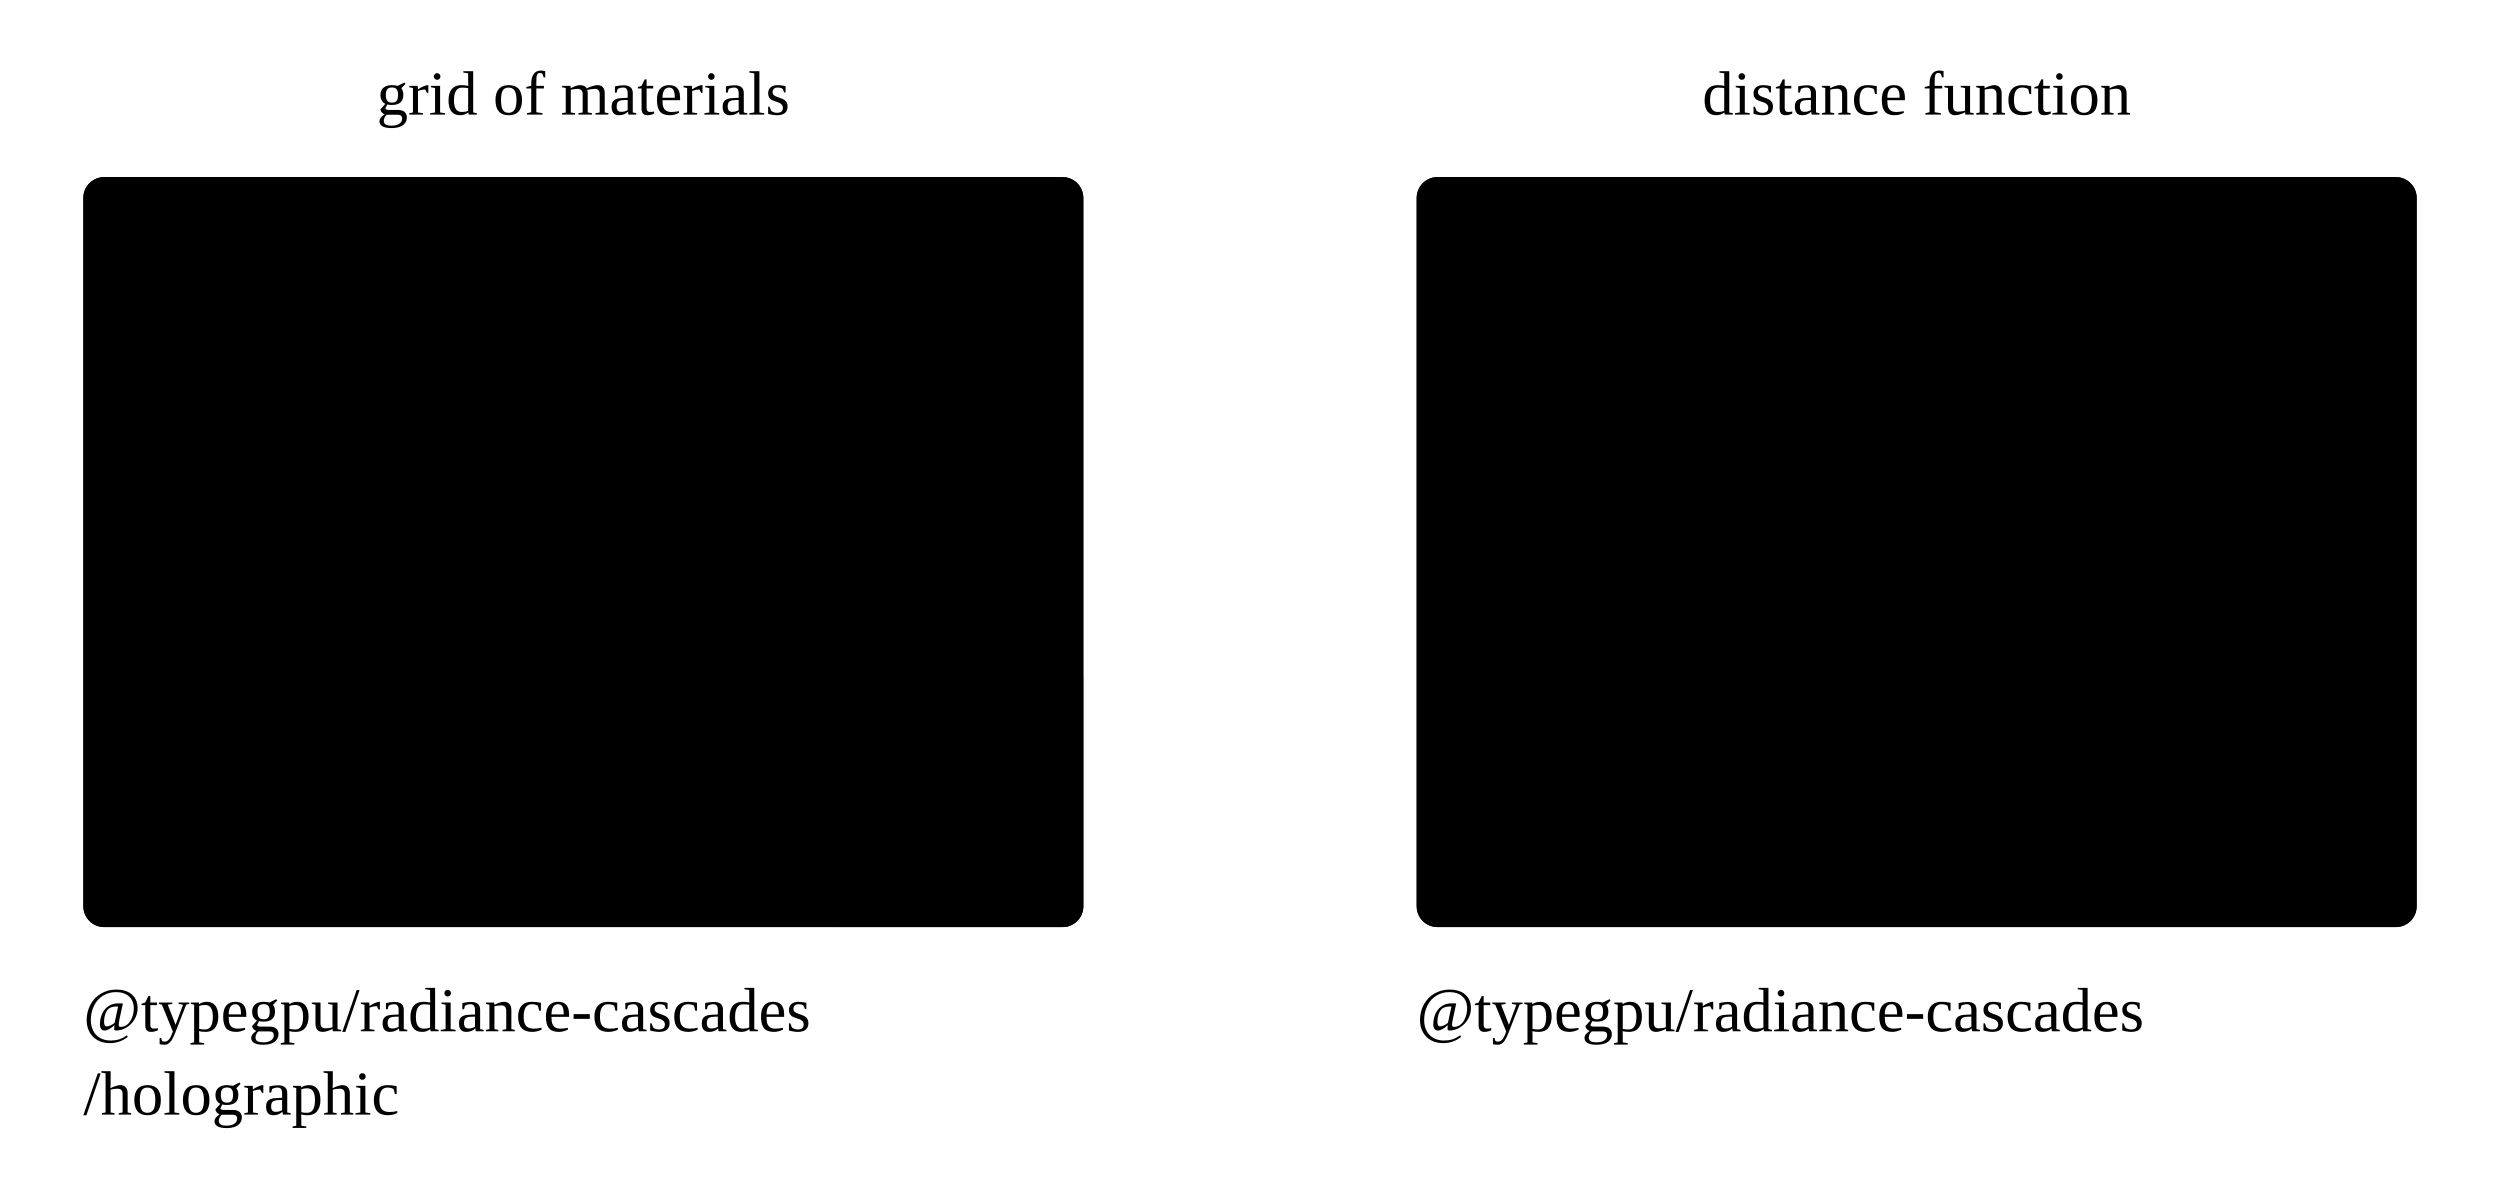
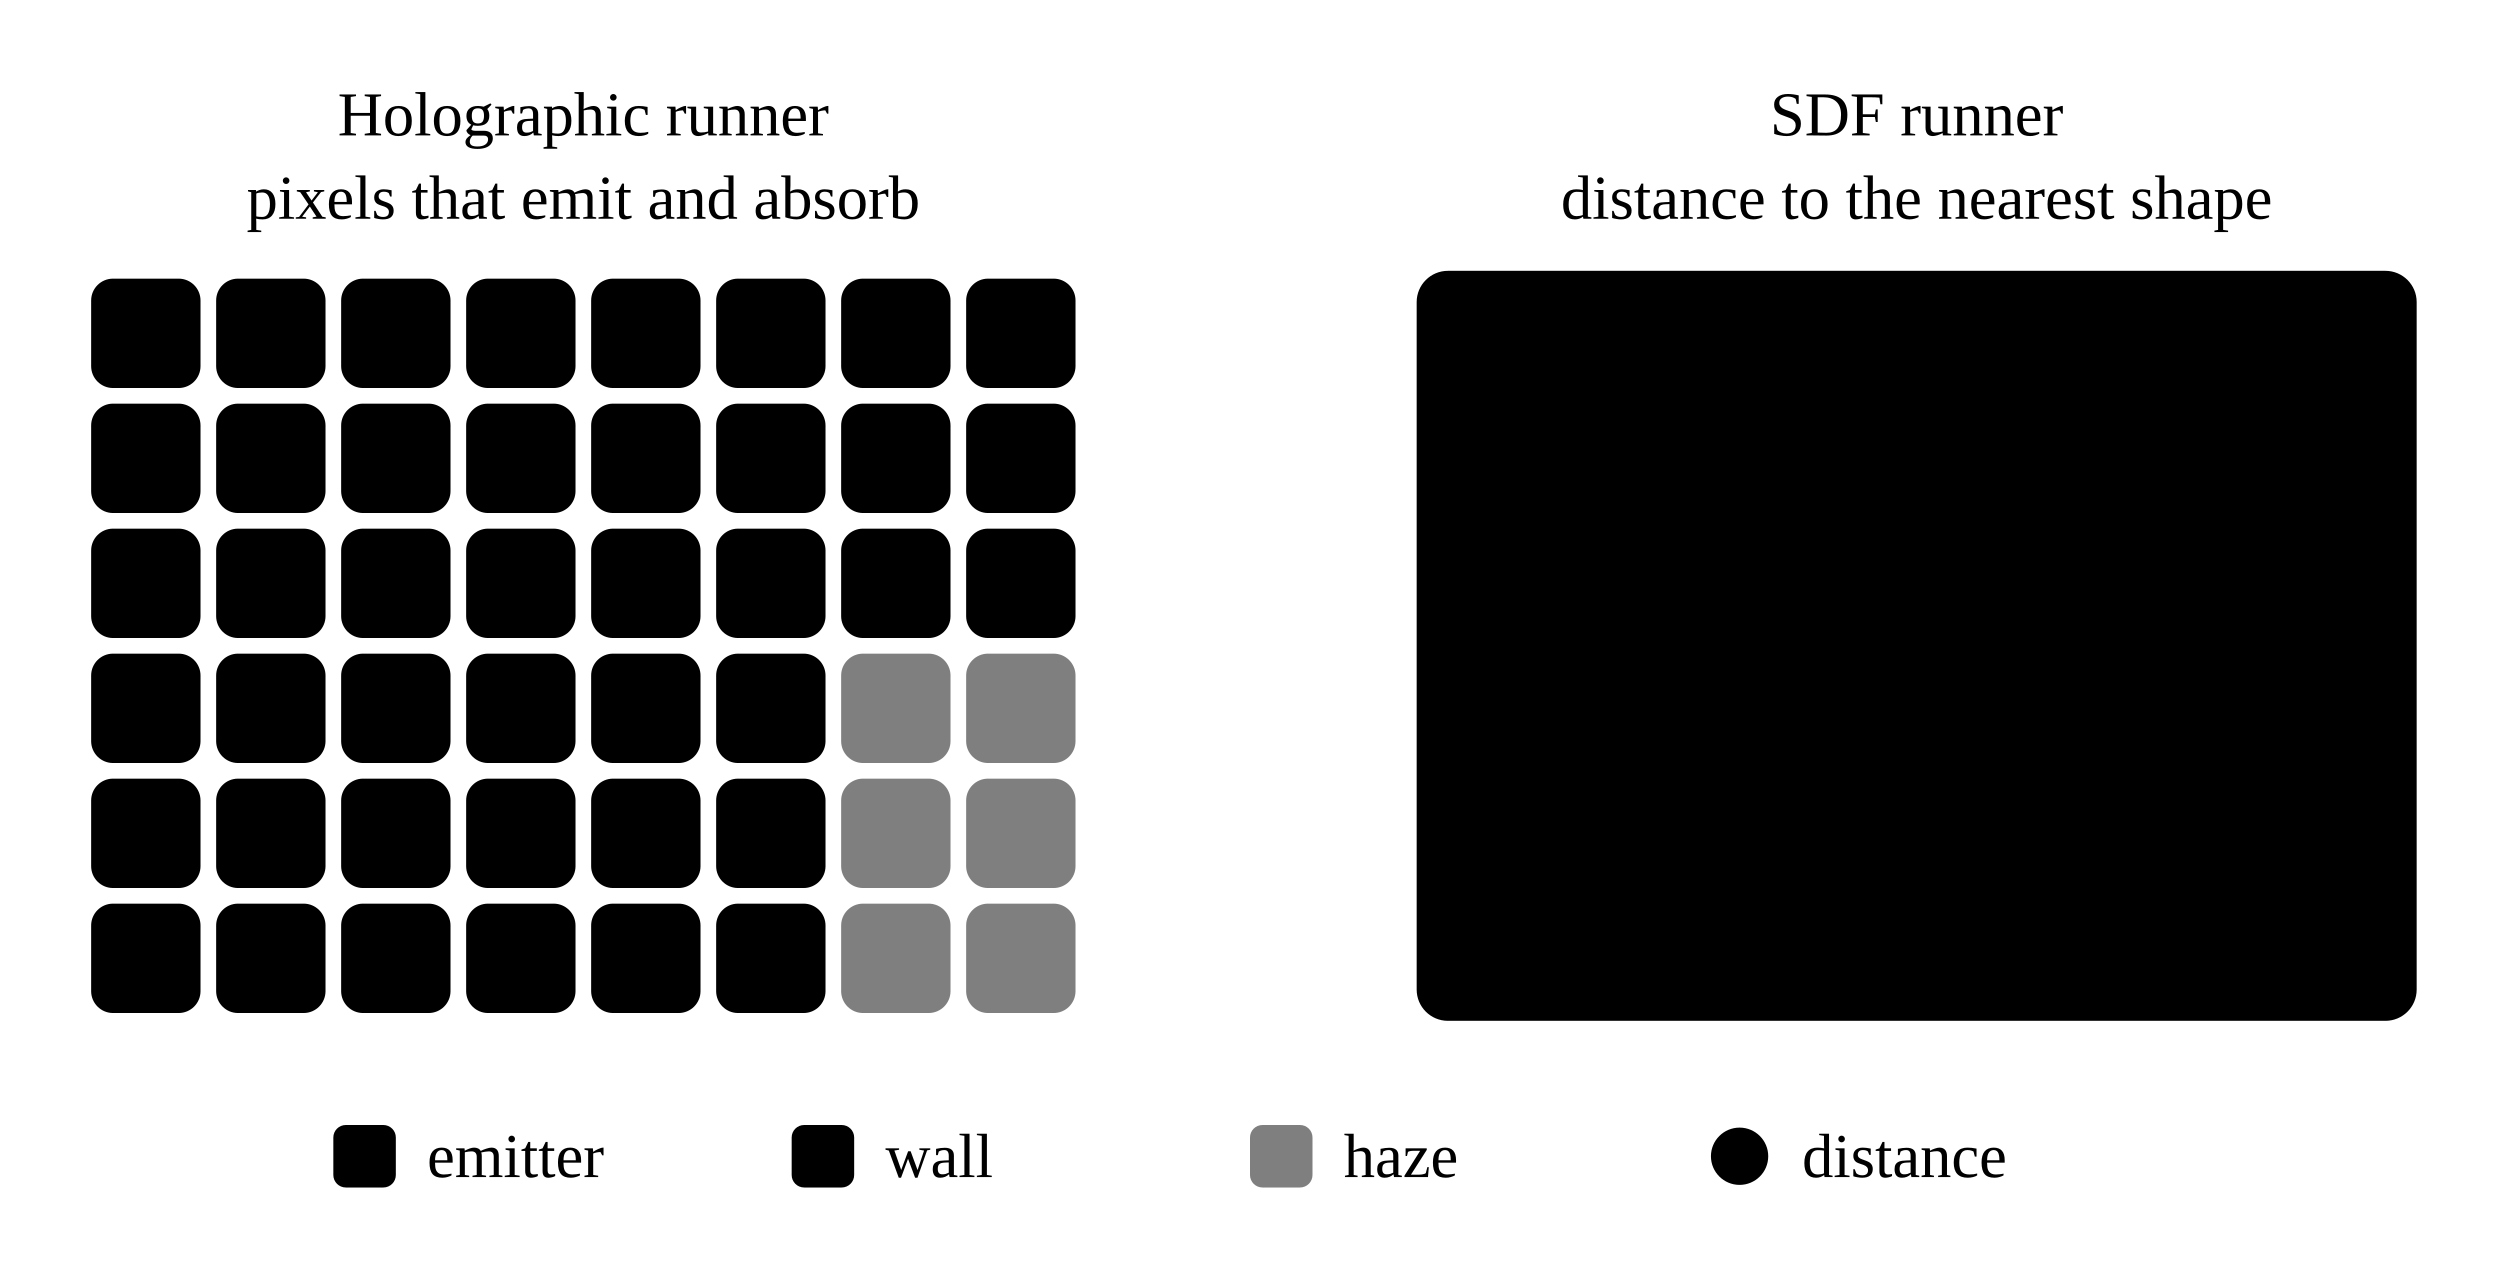
- <svg xmlns="http://www.w3.org/2000/svg" viewBox="0 0 480 228" role="img" aria-labelledby="rc-runner-comparison-title">
+ <svg xmlns="http://www.w3.org/2000/svg" viewBox="0 0 480 242">
  <defs>
    <clipPath id="rc-runners-clip">
-       <rect width="192" height="144" rx="4" />
+       <rect rx="6" width="192" height="144" />
    </clipPath>
  </defs>
-   <g transform="translate(16 34)">
-     <text class="text" x="96" y="-12" text-anchor="middle">grid of materials</text>
-     <rect class="surface" width="192" height="144" rx="4" />
+   <g transform="translate(16 52)">
+     <text class="text" x="96" y="-26" text-anchor="middle">Holographic runner</text>
+     <text class="muted small" x="96" y="-10" text-anchor="middle">pixels that emit and absorb</text>
+     <rect rx="4.2" class="surface" fill-opacity="1" x="1.5" y="1.5" width="21" height="21" />
+     <rect rx="4.2" class="surface" fill-opacity="1" x="25.5" y="1.5" width="21" height="21" />
+     <rect rx="4.2" class="surface" fill-opacity="1" x="49.5" y="1.5" width="21" height="21" />
+     <rect rx="4.2" class="surface" fill-opacity="1" x="73.5" y="1.5" width="21" height="21" />
+     <rect rx="4.2" class="surface" fill-opacity="1" x="97.5" y="1.5" width="21" height="21" />
+     <rect rx="4.2" class="surface" fill-opacity="1" x="121.5" y="1.5" width="21" height="21" />
+     <rect rx="4.2" class="surface" fill-opacity="1" x="145.5" y="1.5" width="21" height="21" />
+     <rect rx="4.2" class="surface" fill-opacity="1" x="169.5" y="1.5" width="21" height="21" />
+     <rect rx="4.2" class="surface" fill-opacity="1" x="1.5" y="25.5" width="21" height="21" />
+     <rect rx="4.2" class="surface" fill-opacity="1" x="25.5" y="25.5" width="21" height="21" />
+     <rect rx="4.2" class="surface" fill-opacity="1" x="49.5" y="25.5" width="21" height="21" />
+     <rect rx="4.2" class="surface" fill-opacity="1" x="73.5" y="25.5" width="21" height="21" />
+     <rect rx="4.2" class="surface" fill-opacity="1" x="97.5" y="25.5" width="21" height="21" />
+     <rect rx="4.2" class="occluder" fill-opacity="1" x="121.5" y="25.5" width="21" height="21" />
+     <rect rx="4.2" class="surface" fill-opacity="1" x="145.5" y="25.5" width="21" height="21" />
+     <rect rx="4.2" class="surface" fill-opacity="1" x="169.5" y="25.5" width="21" height="21" />
+     <rect rx="4.2" class="surface" fill-opacity="1" x="1.5" y="49.5" width="21" height="21" />
+     <rect rx="4.2" class="light" fill-opacity="1" x="25.5" y="49.5" width="21" height="21" />
+     <rect rx="4.2" class="light" fill-opacity="1" x="49.5" y="49.5" width="21" height="21" />
+     <rect rx="4.2" class="surface" fill-opacity="1" x="73.5" y="49.5" width="21" height="21" />
+     <rect rx="4.2" class="surface" fill-opacity="1" x="97.5" y="49.5" width="21" height="21" />
+     <rect rx="4.2" class="occluder" fill-opacity="1" x="121.5" y="49.5" width="21" height="21" />
+     <rect rx="4.2" class="surface" fill-opacity="1" x="145.5" y="49.5" width="21" height="21" />
+     <rect rx="4.2" class="surface" fill-opacity="1" x="169.5" y="49.5" width="21" height="21" />
+     <rect rx="4.2" class="surface" fill-opacity="1" x="1.5" y="73.5" width="21" height="21" />
+     <rect rx="4.2" class="light" fill-opacity="1" x="25.5" y="73.5" width="21" height="21" />
+     <rect rx="4.2" class="light" fill-opacity="1" x="49.5" y="73.5" width="21" height="21" />
+     <rect rx="4.2" class="surface" fill-opacity="1" x="73.5" y="73.5" width="21" height="21" />
+     <rect rx="4.2" class="surface" fill-opacity="1" x="97.5" y="73.5" width="21" height="21" />
+     <rect rx="4.2" class="occluder" fill-opacity="1" x="121.5" y="73.5" width="21" height="21" />
+     <rect rx="4.2" class="occluder" fill-opacity="0.5" x="145.5" y="73.5" width="21" height="21" />
+     <rect rx="4.2" class="occluder" fill-opacity="0.5" x="169.5" y="73.5" width="21" height="21" />
+     <rect rx="4.2" class="surface" fill-opacity="1" x="1.5" y="97.5" width="21" height="21" />
+     <rect rx="4.2" class="surface" fill-opacity="1" x="25.5" y="97.5" width="21" height="21" />
+     <rect rx="4.2" class="surface" fill-opacity="1" x="49.5" y="97.5" width="21" height="21" />
+     <rect rx="4.2" class="surface" fill-opacity="1" x="73.5" y="97.5" width="21" height="21" />
+     <rect rx="4.2" class="surface" fill-opacity="1" x="97.5" y="97.5" width="21" height="21" />
+     <rect rx="4.2" class="occluder" fill-opacity="1" x="121.5" y="97.5" width="21" height="21" />
+     <rect rx="4.2" class="occluder" fill-opacity="0.5" x="145.5" y="97.5" width="21" height="21" />
+     <rect rx="4.2" class="occluder" fill-opacity="0.5" x="169.5" y="97.5" width="21" height="21" />
+     <rect rx="4.2" class="surface" fill-opacity="1" x="1.5" y="121.5" width="21" height="21" />
+     <rect rx="4.2" class="surface" fill-opacity="1" x="25.5" y="121.5" width="21" height="21" />
+     <rect rx="4.2" class="surface" fill-opacity="1" x="49.5" y="121.5" width="21" height="21" />
+     <rect rx="4.2" class="surface" fill-opacity="1" x="73.5" y="121.5" width="21" height="21" />
+     <rect rx="4.2" class="surface" fill-opacity="1" x="97.5" y="121.5" width="21" height="21" />
+     <rect rx="4.2" class="surface" fill-opacity="1" x="121.5" y="121.5" width="21" height="21" />
+     <rect rx="4.2" class="occluder" fill-opacity="0.5" x="145.5" y="121.5" width="21" height="21" />
+     <rect rx="4.2" class="occluder" fill-opacity="0.5" x="169.5" y="121.5" width="21" height="21" />
+   </g>
+   <g transform="translate(272 52)">
+     <text class="text" x="96" y="-26" text-anchor="middle">SDF runner</text>
+     <text class="muted small" x="96" y="-10" text-anchor="middle">distance to the nearest shape</text>
+     <rect rx="6" class="surface" width="192" height="144" />
    <g clip-path="url(#rc-runners-clip)">
-       <rect class="occluder" fill-opacity="1" x="120" y="0" width="24" height="24" />
-       <rect class="occluder" fill-opacity="1" x="120" y="24" width="24" height="24" />
-       <rect class="light" fill-opacity="1" x="24" y="48" width="24" height="24" />
-       <rect class="light" fill-opacity="1" x="48" y="48" width="24" height="24" />
-       <rect class="occluder" fill-opacity="1" x="120" y="48" width="24" height="24" />
-       <rect class="light" fill-opacity="1" x="24" y="72" width="24" height="24" />
-       <rect class="light" fill-opacity="1" x="48" y="72" width="24" height="24" />
-       <rect class="occluder" fill-opacity="1" x="120" y="72" width="24" height="24" />
-       <rect class="occluder" fill-opacity="0.4" x="144" y="96" width="24" height="24" />
-       <rect class="occluder" fill-opacity="0.4" x="168" y="96" width="24" height="24" />
-       <rect class="occluder" fill-opacity="0.4" x="144" y="120" width="24" height="24" />
-       <rect class="occluder" fill-opacity="0.4" x="168" y="120" width="24" height="24" />
+       <g class="line" style="stroke-width: 1" stroke-opacity="0.9">
+         <circle cx="48" cy="72" r="28" />
+         <rect x="114" y="18" width="36" height="108" rx="11" />
+       </g>
+       <g class="line" style="stroke-width: 1" stroke-opacity="0.6">
+         <circle cx="48" cy="72" r="34" />
+         <rect x="108" y="12" width="48" height="120" rx="17" />
+       </g>
+       <g class="line" style="stroke-width: 1" stroke-opacity="0.3">
+         <circle cx="48" cy="72" r="40" />
+         <rect x="102" y="6" width="60" height="132" rx="23" />
+       </g>
    </g>
-     <path class="guide" d="M24 0V144M48 0V144M72 0V144M96 0V144M120 0V144M144 0V144M168 0V144M0 24H192M0 48H192M0 72H192M0 96H192M0 120H192" style="stroke-dasharray: none" />
-     <rect class="line" width="192" height="144" rx="4" />
-     <text class="muted small" x="48" y="116" text-anchor="middle">emitter</text>
-     <text class="muted small" x="114" y="16" text-anchor="end">wall</text>
-     <text class="muted small" x="134" y="124" text-anchor="end">haze</text>
-     <text class="text mono small" y="164">@typegpu/radiance-cascades</text>
-     <text class="text mono small" y="180">/holographic</text>
+     <rect class="occluder" x="120" y="24" width="24" height="96" rx="5" />
+     <circle class="light" cx="48" cy="72" r="22" />
  </g>
-   <g transform="translate(272 34)">
-     <text class="text" x="96" y="-12" text-anchor="middle">distance function</text>
-     <rect class="surface" width="192" height="144" rx="4" />
-     <g clip-path="url(#rc-runners-clip)">
-       <g class="line" style="stroke-width: 1" stroke-opacity="1">
-         <circle cx="48" cy="72" r="29" />
-         <rect x="113" y="-31" width="38" height="134" rx="13" />
-       </g>
-       <g class="line" style="stroke-width: 1" stroke-opacity="0.7">
-         <circle cx="48" cy="72" r="36" />
-         <rect x="106" y="-38" width="52" height="148" rx="20" />
-       </g>
-       <g class="line" style="stroke-width: 1" stroke-opacity="0.4">
-         <circle cx="48" cy="72" r="43" />
-         <rect x="99" y="-45" width="66" height="162" rx="27" />
-       </g>
-       <rect class="occluder" x="120" y="-24" width="24" height="120" rx="6" />
-     </g>
-     <circle class="light" cx="48" cy="72" r="22" />
-     <rect class="line" width="192" height="144" rx="4" />
-     <text class="text mono small" y="164">@typegpu/radiance-cascades</text>
+   <g>
+     <rect rx="2.4" class="light" fill-opacity="1" x="64" y="216" width="12" height="12" />
+     <text class="muted small" x="82" y="226"> emitter </text>
+   </g>
+   <g>
+     <rect rx="2.4" class="occluder" fill-opacity="1" x="152" y="216" width="12" height="12" />
+     <text class="muted small" x="170" y="226"> wall </text>
+   </g>
+   <g>
+     <rect rx="2.4" class="occluder" fill-opacity="0.5" x="240" y="216" width="12" height="12" />
+     <text class="muted small" x="258" y="226"> haze </text>
+   </g>
+   <g>
+     <circle class="line" style="stroke-width: 1" cx="334" cy="222" r="5.5" />
+     <text class="muted small" x="346" y="226"> distance </text>
  </g>
</svg>
